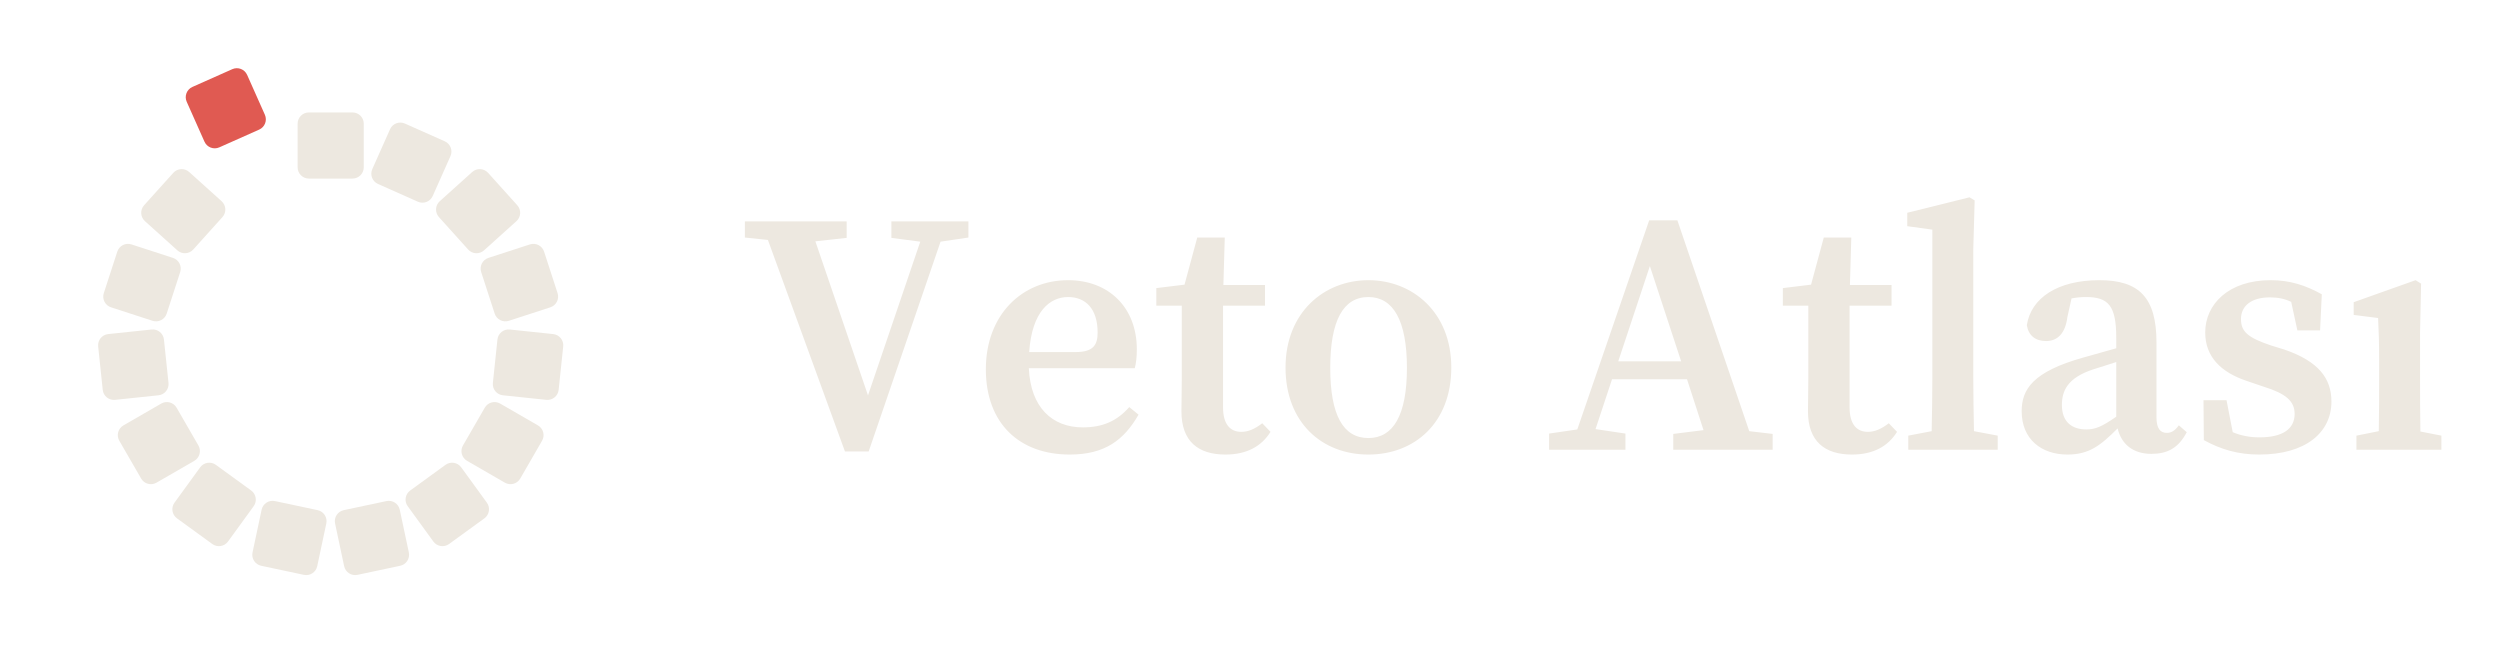
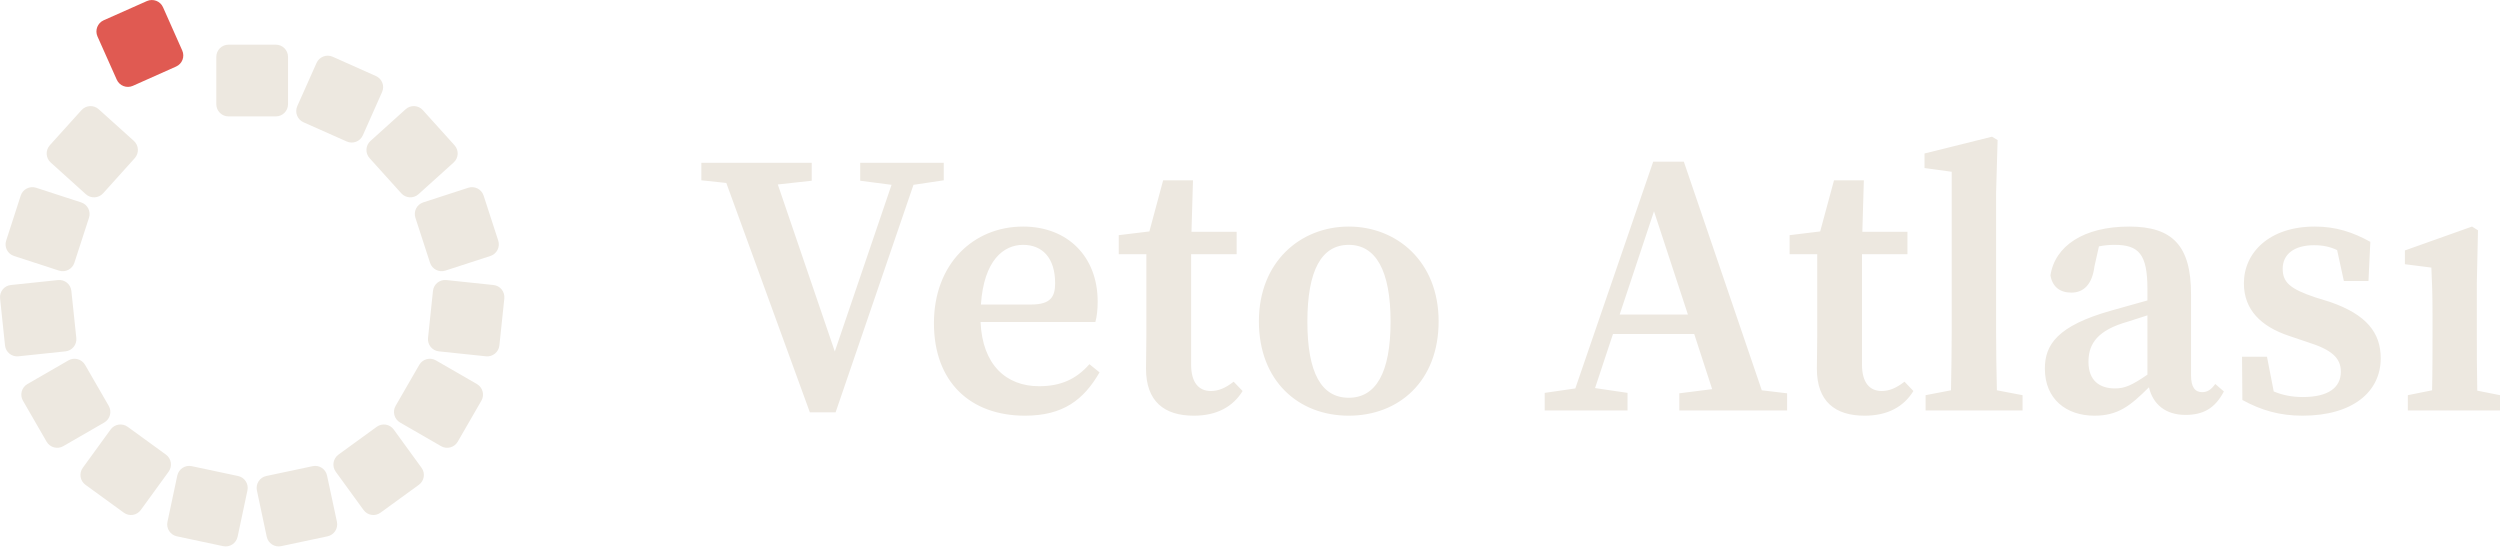
- <svg xmlns="http://www.w3.org/2000/svg" viewBox="0 0 378 100" width="378" height="100" role="img" aria-label="Veto Atlası">
-   <rect x="45.00" y="17.00" width="10" height="10" rx="1.70" fill="#EDE8E0" transform="rotate(0 50.00 22.00)" />
-   <rect x="57.20" y="19.59" width="10" height="10" rx="1.70" fill="#EDE8E0" transform="rotate(24 62.20 24.59)" />
-   <rect x="67.29" y="26.93" width="10" height="10" rx="1.70" fill="#EDE8E0" transform="rotate(48 72.29 31.93)" />
-   <rect x="73.53" y="37.73" width="10" height="10" rx="1.70" fill="#EDE8E0" transform="rotate(72 78.53 42.73)" />
-   <rect x="74.84" y="50.14" width="10" height="10" rx="1.70" fill="#EDE8E0" transform="rotate(96 79.84 55.14)" />
-   <rect x="70.98" y="62.00" width="10" height="10" rx="1.70" fill="#EDE8E0" transform="rotate(120 75.98 67.00)" />
-   <rect x="62.63" y="71.27" width="10" height="10" rx="1.70" fill="#EDE8E0" transform="rotate(144 67.63 76.27)" />
-   <rect x="51.24" y="76.34" width="10" height="10" rx="1.70" fill="#EDE8E0" transform="rotate(168 56.24 81.34)" />
-   <rect x="38.76" y="76.34" width="10" height="10" rx="1.70" fill="#EDE8E0" transform="rotate(192 43.76 81.34)" />
-   <rect x="27.37" y="71.27" width="10" height="10" rx="1.70" fill="#EDE8E0" transform="rotate(216 32.37 76.27)" />
-   <rect x="19.02" y="62.00" width="10" height="10" rx="1.70" fill="#EDE8E0" transform="rotate(240 24.02 67.00)" />
-   <rect x="15.16" y="50.14" width="10" height="10" rx="1.70" fill="#EDE8E0" transform="rotate(264 20.16 55.14)" />
-   <rect x="16.47" y="37.73" width="10" height="10" rx="1.70" fill="#EDE8E0" transform="rotate(288 21.47 42.73)" />
-   <rect x="22.71" y="26.93" width="10" height="10" rx="1.70" fill="#EDE8E0" transform="rotate(312 27.71 31.93)" />
-   <rect x="29.14" y="11.37" width="10" height="10" rx="1.70" fill="#E05A52" transform="rotate(336 34.14 16.37)" />
-   <path d="M112.624 35.916 116.108 36.28 127.756 68.26H131.344L142.212 36.54L146.424 35.916V33.472H134.776V35.968L139.144 36.54L131.24 59.784L123.284 36.488L128.016 35.968V33.472H112.624Z M161.488 44.912C164.14 44.912 165.96 46.68 165.96 50.268C165.96 52.14 165.336 53.232 162.632 53.232H155.612C156.028 47.044 158.784 44.912 161.488 44.912ZM161.748 68.728C167.104 68.728 169.964 66.492 172.148 62.696L170.744 61.552C168.872 63.684 166.688 64.62 163.724 64.62C159.096 64.62 155.82 61.604 155.56 55.676H171.576C171.784 54.896 171.888 53.96 171.888 52.816C171.888 46.524 167.676 42.364 161.488 42.364C154.572 42.364 149.06 47.564 149.06 55.832C149.06 64.048 154.156 68.728 161.748 68.728Z M185.288 68.728C188.512 68.728 190.748 67.48 192.1 65.296L190.852 63.996C189.708 64.88 188.72 65.296 187.68 65.296C186.016 65.296 184.924 64.152 184.924 61.604V46.212H191.268V43.092H184.976L185.184 35.916H181.024L179.1 43.04L174.836 43.56V46.212H178.684V57.392C178.684 59.42 178.632 60.668 178.632 62.176C178.632 66.752 181.18 68.728 185.288 68.728Z M206.904 68.728C213.872 68.728 219.436 63.944 219.436 55.572C219.436 47.2 213.56 42.364 206.904 42.364C200.196 42.364 194.372 47.252 194.372 55.572C194.372 63.892 199.884 68.728 206.904 68.728ZM206.904 66.232C203.108 66.232 201.132 62.8 201.132 55.624C201.132 48.448 203.108 44.912 206.904 44.912C210.648 44.912 212.728 48.448 212.728 55.624C212.728 62.8 210.648 66.232 206.904 66.232Z M234.224 68.0H245.768V65.556L241.244 64.88L243.74 57.34H255.076L257.572 65.036L252.996 65.608V68.0H268.024V65.608L264.488 65.192L253.62 33.316H249.356L238.488 64.932L234.224 65.556ZM244.676 54.636 249.46 40.232 254.192 54.636Z M280.02 68.728C283.244 68.728 285.48 67.48 286.832 65.296L285.584 63.996C284.44 64.88 283.452 65.296 282.412 65.296C280.748 65.296 279.656 64.152 279.656 61.604V46.212H286.0V43.092H279.708L279.916 35.916H275.756L273.832 43.04L269.568 43.56V46.212H273.416V57.392C273.416 59.42 273.364 60.668 273.364 62.176C273.364 66.752 275.912 68.728 280.02 68.728Z M288.532 68.0H302.052V65.868L298.464 65.192C298.412 62.488 298.36 59.784 298.36 57.08V37.684L298.568 30.3L297.788 29.832L288.376 32.172V34.2L292.172 34.72V57.08C292.172 59.784 292.12 62.488 292.068 65.192L288.532 65.868Z M325.28 68.624C327.724 68.624 329.388 67.74 330.636 65.348L329.44 64.308C328.868 65.088 328.348 65.452 327.62 65.452C326.632 65.452 326.06 64.776 326.06 63.112V51.776C326.06 45.016 323.46 42.364 317.428 42.364C311.084 42.364 307.08 45.068 306.456 49.176C306.716 50.736 307.756 51.568 309.368 51.568C311.084 51.568 312.28 50.424 312.592 47.928L313.216 45.12C314.048 44.964 314.724 44.912 315.4 44.912C318.78 44.912 319.976 46.212 319.976 51.048V52.66C318.312 53.128 316.648 53.596 314.984 54.064C307.392 56.196 305.676 58.848 305.676 62.176C305.676 66.44 308.692 68.728 312.592 68.728C315.868 68.728 317.584 67.376 320.184 64.776C320.756 67.168 322.524 68.624 325.28 68.624ZM311.76 61.24C311.76 59.16 312.54 57.132 316.544 55.832C317.636 55.52 318.78 55.104 319.976 54.74V63.008C317.792 64.516 316.804 64.932 315.452 64.932C313.32 64.932 311.76 63.84 311.76 61.24Z M341.592 68.728C348.612 68.728 352.512 65.4 352.512 60.72C352.512 57.184 350.536 54.636 345.44 52.868L343.412 52.244C339.824 51.048 338.836 50.112 338.836 48.24C338.836 46.212 340.448 44.964 343.204 44.964C344.452 44.964 345.44 45.172 346.428 45.64L347.364 49.956H350.796L351.056 44.496C348.612 43.144 346.272 42.364 343.308 42.364C336.964 42.364 333.428 46.004 333.428 50.268C333.428 53.96 335.82 56.3 339.72 57.6L342.32 58.484C345.648 59.524 346.948 60.668 346.948 62.592C346.948 64.828 345.18 66.128 341.644 66.128C340.136 66.128 338.836 65.868 337.588 65.348L336.652 60.512H333.168L333.22 66.544C335.872 68.0 338.472 68.728 341.592 68.728Z M356.292 68.0H369.136V65.868L365.964 65.244C365.912 62.644 365.912 59.316 365.912 57.08V50.216L366.068 42.884L365.236 42.364L355.876 45.692V47.616L359.568 48.084C359.672 50.164 359.724 51.776 359.724 54.636V57.08C359.724 59.316 359.724 62.644 359.672 65.192L356.292 65.868Z" fill="#EDE8E0" />
+ <svg xmlns="http://www.w3.org/2000/svg" viewBox="0 0 348.58 76.19" width="348.58" height="76.19" role="img" aria-label="Veto Atlası">
+   <path fill="#EDE8E0" d="M31.86 6.23H38.46C39.4 6.23 40.16 6.99 40.16 7.93V14.53C40.16 15.47 39.4 16.23 38.46 16.23H31.86C30.92 16.23 30.16 15.47 30.16 14.53V7.93C30.16 6.99 30.92 6.23 31.86 6.23ZM46.38 7.91L52.41 10.6C53.27 10.98 53.66 11.98 53.27 12.84L50.59 18.87C50.21 19.73 49.2 20.11 48.35 19.73L42.32 17.05C41.46 16.67 41.07 15.66 41.45 14.8L44.14 8.77C44.52 7.92 45.53 7.53 46.38 7.91ZM58.96 15.36L63.38 20.26C64.01 20.96 63.95 22.03 63.25 22.66L58.35 27.08C57.65 27.71 56.58 27.65 55.95 26.95L51.53 22.05C50.9 21.35 50.96 20.28 51.66 19.65L56.56 15.23C57.26 14.6 58.34 14.66 58.96 15.36ZM67.43 27.27L69.47 33.55C69.76 34.44 69.27 35.4 68.38 35.69L62.1 37.73C61.21 38.02 60.25 37.53 59.96 36.64L57.92 30.36C57.63 29.47 58.12 28.51 59.01 28.22L65.29 26.18C66.18 25.89 67.14 26.38 67.43 27.27ZM70.32 41.61L69.63 48.17C69.53 49.1 68.69 49.78 67.76 49.68L61.19 48.99C60.26 48.89 59.58 48.06 59.68 47.12L60.37 40.56C60.47 39.63 61.3 38.95 62.24 39.05L68.8 39.74C69.74 39.83 70.41 40.67 70.32 41.61ZM67.12 55.87L63.82 61.59C63.35 62.4 62.31 62.68 61.5 62.21L55.78 58.91C54.97 58.44 54.69 57.4 55.16 56.59L58.46 50.87C58.93 50.06 59.97 49.78 60.78 50.25L66.5 53.55C67.31 54.02 67.59 55.06 67.12 55.87ZM58.4 67.6L53.06 71.48C52.31 72.04 51.24 71.87 50.69 71.11L46.81 65.77C46.26 65.01 46.43 63.95 47.19 63.39L52.53 59.51C53.29 58.96 54.35 59.13 54.9 59.89L58.78 65.23C59.33 65.99 59.16 67.05 58.4 67.6ZM45.67 74.78L39.21 76.15C38.29 76.35 37.39 75.76 37.19 74.84L35.82 68.38C35.63 67.47 36.21 66.56 37.13 66.37L43.59 65C44.51 64.8 45.41 65.39 45.6 66.31L46.98 72.76C47.17 73.68 46.59 74.58 45.67 74.78ZM31.11 76.15L24.66 74.78C23.74 74.58 23.15 73.68 23.35 72.76L24.72 66.31C24.92 65.39 25.82 64.8 26.74 65L33.19 66.37C34.11 66.56 34.7 67.47 34.5 68.38L33.13 74.84C32.93 75.76 32.03 76.35 31.11 76.15ZM17.26 71.48L11.92 67.6C11.16 67.05 10.99 65.99 11.54 65.23L15.42 59.89C15.97 59.13 17.04 58.96 17.8 59.51L23.14 63.39C23.9 63.95 24.06 65.01 23.51 65.77L19.63 71.11C19.08 71.87 18.02 72.04 17.26 71.48ZM6.5 61.59L3.2 55.87C2.73 55.06 3.01 54.02 3.82 53.55L9.54 50.25C10.35 49.78 11.39 50.06 11.86 50.87L15.16 56.59C15.63 57.4 15.35 58.44 14.54 58.91L8.82 62.21C8.01 62.68 6.97 62.4 6.5 61.59ZM0.7 48.17L0.01 41.61C-0.09 40.67 0.59 39.83 1.52 39.74L8.09 39.05C9.02 38.95 9.86 39.63 9.95 40.56L10.64 47.12C10.74 48.06 10.06 48.89 9.13 48.99L2.57 49.68C1.63 49.78 0.8 49.1 0.7 48.17ZM0.86 33.55L2.89 27.27C3.18 26.38 4.14 25.89 5.04 26.18L11.31 28.22C12.21 28.51 12.7 29.47 12.41 30.36L10.37 36.64C10.08 37.53 9.12 38.02 8.22 37.73L1.95 35.69C1.05 35.4 0.57 34.44 0.86 33.55ZM6.94 20.26L11.36 15.36C11.99 14.66 13.06 14.6 13.76 15.23L18.67 19.65C19.36 20.28 19.42 21.35 18.79 22.05L14.38 26.95C13.75 27.65 12.67 27.71 11.97 27.08L7.07 22.66C6.37 22.03 6.32 20.96 6.94 20.26Z" />
+   <path fill="#E05A52" d="M14.45 2.83L20.48 0.15C21.34-0.23 22.35 0.15 22.73 1.01L25.41 7.04C25.79 7.9 25.41 8.9 24.55 9.28L18.52 11.97C17.66 12.35 16.66 11.96 16.28 11.11L13.59 5.08C13.21 4.22 13.6 3.21 14.45 2.83Z" />
+   <path fill="#EDE8E0" d="M97.79 25.14L101.27 25.51L112.92 57.49H116.51L127.37 25.77L131.59 25.14V22.7H119.94V25.2L124.31 25.77L116.4 49.01L108.45 25.72L113.18 25.2V22.7H97.79ZM142.65 34.14C145.3 34.14 147.12 35.91 147.12 39.5C147.12 41.37 146.49 42.46 143.79 42.46H136.77C137.19 36.27 139.94 34.14 142.65 34.14ZM142.91 57.96C148.26 57.96 151.12 55.72 153.31 51.92L151.9 50.78C150.03 52.91 147.85 53.85 144.88 53.85C140.25 53.85 136.98 50.83 136.72 44.9H152.73C152.94 44.12 153.05 43.19 153.05 42.04C153.05 35.75 148.83 31.59 142.65 31.59C135.73 31.59 130.22 36.79 130.22 45.06C130.22 53.28 135.31 57.96 142.91 57.96ZM166.45 57.96C169.67 57.96 171.91 56.71 173.26 54.52L172.01 53.22C170.87 54.11 169.88 54.52 168.84 54.52C167.17 54.52 166.08 53.38 166.08 50.83V35.44H172.43V32.32H166.13L166.34 25.14H162.18L160.26 32.27L155.99 32.79V35.44H159.84V46.62C159.84 48.65 159.79 49.9 159.79 51.4C159.79 55.98 162.34 57.96 166.45 57.96ZM188.06 57.96C195.03 57.96 200.59 53.17 200.59 44.8C200.59 36.43 194.72 31.59 188.06 31.59C181.35 31.59 175.53 36.48 175.53 44.8C175.53 53.12 181.04 57.96 188.06 57.96ZM188.06 55.46C184.27 55.46 182.29 52.03 182.29 44.85C182.29 37.68 184.27 34.14 188.06 34.14C191.81 34.14 193.89 37.68 193.89 44.85C193.89 52.03 191.81 55.46 188.06 55.46ZM215.38 57.23H226.93V54.78L222.4 54.11L224.9 46.57H236.23L238.73 54.26L234.15 54.84V57.23H249.18V54.84L245.65 54.42L234.78 22.54H230.51L219.65 54.16L215.38 54.78ZM225.83 43.86L230.62 29.46L235.35 43.86ZM259.98 57.96C263.21 57.96 265.44 56.71 266.79 54.52L265.55 53.22C264.4 54.11 263.41 54.52 262.37 54.52C260.71 54.52 259.62 53.38 259.62 50.83V35.44H265.96V32.32H259.67L259.88 25.14H255.72L253.79 32.27L249.53 32.79V35.44H253.38V46.62C253.38 48.65 253.33 49.9 253.33 51.4C253.33 55.98 255.87 57.96 259.98 57.96ZM268.49 57.23H282.01V55.1L278.43 54.42C278.37 51.72 278.32 49.01 278.32 46.31V26.91L278.53 19.53L277.75 19.06L268.34 21.4V23.43L272.13 23.95V46.31C272.13 49.01 272.08 51.72 272.03 54.42L268.49 55.1ZM304.72 57.85C307.17 57.85 308.83 56.97 310.08 54.58L308.88 53.54C308.31 54.32 307.79 54.68 307.06 54.68C306.07 54.68 305.5 54 305.5 52.34V41C305.5 34.24 302.9 31.59 296.87 31.59C290.53 31.59 286.52 34.3 285.9 38.4C286.16 39.96 287.2 40.8 288.81 40.8C290.53 40.8 291.72 39.65 292.03 37.16L292.66 34.35C293.49 34.19 294.17 34.14 294.84 34.14C298.22 34.14 299.42 35.44 299.42 40.28V41.89C297.75 42.36 296.09 42.82 294.43 43.29C286.83 45.42 285.12 48.08 285.12 51.4C285.12 55.67 288.13 57.96 292.03 57.96C295.31 57.96 297.03 56.6 299.63 54C300.2 56.4 301.97 57.85 304.72 57.85ZM291.2 50.47C291.2 48.39 291.98 46.36 295.99 45.06C297.08 44.75 298.22 44.33 299.42 43.97V52.24C297.23 53.74 296.25 54.16 294.89 54.16C292.76 54.16 291.2 53.07 291.2 50.47ZM321.03 57.96C328.05 57.96 331.95 54.63 331.95 49.95C331.95 46.41 329.98 43.86 324.88 42.1L322.85 41.47C319.27 40.28 318.28 39.34 318.28 37.47C318.28 35.44 319.89 34.19 322.65 34.19C323.89 34.19 324.88 34.4 325.87 34.87L326.81 39.18H330.24L330.5 33.72C328.05 32.37 325.71 31.59 322.75 31.59C316.41 31.59 312.87 35.23 312.87 39.5C312.87 43.19 315.26 45.53 319.16 46.83L321.76 47.71C325.09 48.75 326.39 49.9 326.39 51.82C326.39 54.06 324.62 55.36 321.09 55.36C319.58 55.36 318.28 55.1 317.03 54.58L316.09 49.74H312.61L312.66 55.77C315.31 57.23 317.91 57.96 321.03 57.96ZM335.73 57.23H348.58V55.1L345.41 54.47C345.35 51.87 345.35 48.54 345.35 46.31V39.44L345.51 32.11L344.68 31.59L335.32 34.92V36.84L339.01 37.31C339.11 39.39 339.17 41 339.17 43.86V46.31C339.17 48.54 339.17 51.87 339.11 54.42L335.73 55.1Z" />
</svg>
